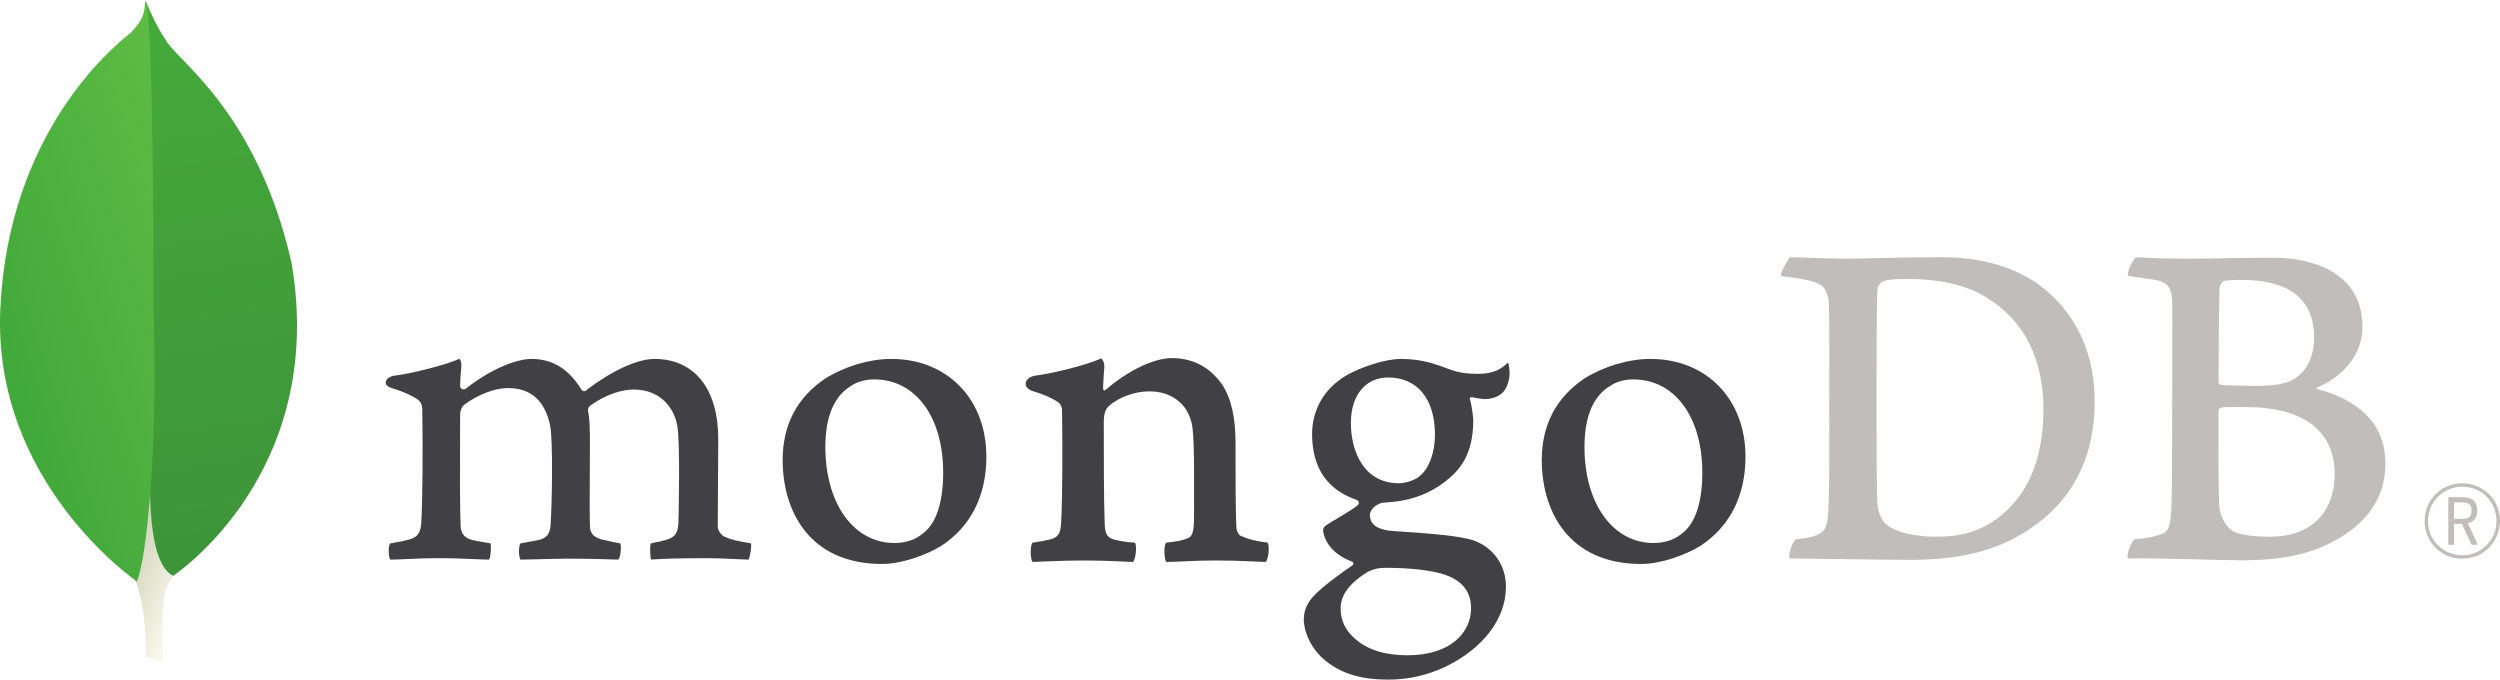
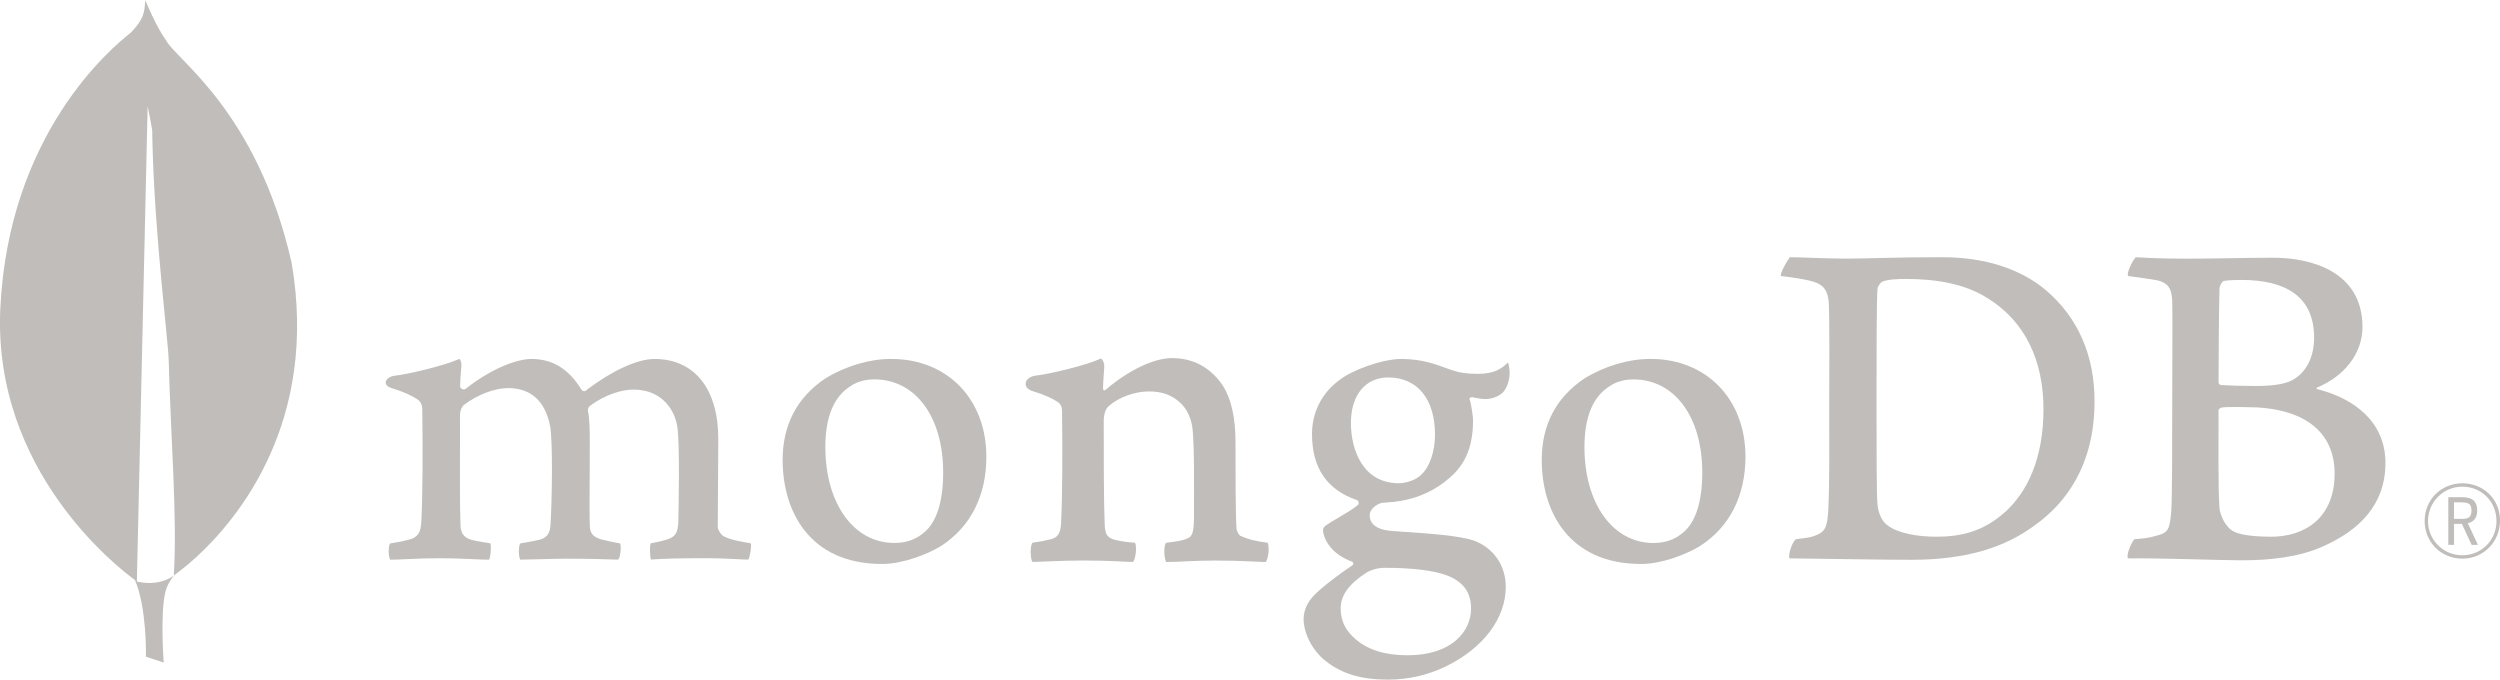
- <svg xmlns="http://www.w3.org/2000/svg" id="svg2" version="1.1" xml:space="preserve" width="526.812" height="143.212" viewBox="0 0 526.812 143.212">
-   <defs id="defs6">
-     <clipPath clipPathUnits="userSpaceOnUse" id="clipPath18">
-       <path d="m 275.945,28.672 -29.961,9.918 c 0,0 3.821,151.64 -50.867,162.258 -36.062,41.785 5.551,1784.892 136.559,5.972 0,0 -44.84,-22.515 -53.328,-60.75 -8.485,-38.261 -2.403,-117.398 -2.403,-117.398 z" id="path20" />
-     </clipPath>
-     <linearGradient x1="0" y1="0" x2="1" y2="0" gradientUnits="userSpaceOnUse" gradientTransform="matrix(344.394,-116.194,-104.815,-309.067,77.7619,575.995)" spreadMethod="pad" id="linearGradient22">
-       <stop style="stop-opacity:1;stop-color:#929669" offset="0" id="stop24" />
-       <stop style="stop-opacity:1;stop-color:#929669" offset="0.231" id="stop26" />
-       <stop style="stop-opacity:1;stop-color:#fdfcf1" offset="1" id="stop28" />
-     </linearGradient>
-     <clipPath clipPathUnits="userSpaceOnUse" id="clipPath36">
-       <path d="m 292.098,175.105 c 0,0 260.343,171.469 199.351,527.575 -58.738,258.718 -197.418,343.77 -212.32,376.24 -16.406,22.98 -32.93,63.71 -32.93,63.71 l 11.074,-720.864 c 0,0 -22.906,-220.11 34.825,-246.661 z" id="path38" />
-     </clipPath>
-     <linearGradient x1="0" y1="0" x2="1" y2="0" gradientUnits="userSpaceOnUse" gradientTransform="matrix(241.166,-936.211,-1007.33,-161.502,203.932,1135.85)" spreadMethod="pad" id="linearGradient40">
-       <stop style="stop-opacity:1;stop-color:#45aa3a" offset="0" id="stop42" />
-       <stop style="stop-opacity:1;stop-color:#3d9439" offset="1" id="stop44" />
-     </linearGradient>
-     <clipPath clipPathUnits="userSpaceOnUse" id="clipPath52">
-       <path d="m 230.742,165.523 c 0,0 -244.211,166.598 -230.16,460.543 C 14.637,920.02 187.121,1064.55 220.715,1090.77 c 21.719,23.15 22.617,32.07 24.297,54.91 15.222,-32.7 12.691,-488.422 14.304,-541.688 6.258,-207.351 -11.484,-399.328 -28.574,-438.469 z" id="path54" />
-     </clipPath>
-     <linearGradient x1="0" y1="0" x2="1" y2="0" gradientUnits="userSpaceOnUse" gradientTransform="matrix(422.095,95.9042,131.897,-394.11,-25.0834,595.855)" spreadMethod="pad" id="linearGradient56">
-       <stop style="stop-opacity:1;stop-color:#41a83b" offset="0" id="stop58" />
-       <stop style="stop-opacity:1;stop-color:#5ebc44" offset="1" id="stop60" />
-     </linearGradient>
+ <svg xmlns="http://www.w3.org/2000/svg" id="Calque_2" viewBox="0 0 526.81 143.21">
+   <defs>
+     <style>.cls-1{fill:#c0bdba;stroke-width:0px;}</style>
  </defs>
-   <g id="g10" transform="matrix(1.25,0,0,-1.25,0,143.2125)">
-     <g id="g12" transform="scale(0.1,0.1)">
-       <g id="g14">
-         <g id="g16" clip-path="url(#clipPath18)">
-           <path d="m 275.945,28.672 -29.961,9.918 c 0,0 3.821,151.64 -50.867,162.258 -36.062,41.785 5.551,1784.892 136.559,5.972 0,0 -44.84,-22.515 -53.328,-60.75 -8.485,-38.261 -2.403,-117.398 -2.403,-117.398" style="fill:url(#linearGradient22);fill-opacity:1;fill-rule:nonzero;stroke:none" id="path30" />
-         </g>
-       </g>
-       <g id="g32">
-         <g id="g34" clip-path="url(#clipPath36)">
-           <path d="m 292.098,175.105 c 0,0 260.343,171.469 199.351,527.575 -58.738,258.718 -197.418,343.77 -212.32,376.24 -16.406,22.98 -32.93,63.71 -32.93,63.71 l 11.074,-720.864 c 0,0 -22.906,-220.11 34.825,-246.661" style="fill:url(#linearGradient40);fill-opacity:1;fill-rule:nonzero;stroke:none" id="path46" />
-         </g>
-       </g>
-       <g id="g48">
-         <g id="g50" clip-path="url(#clipPath52)">
-           <path d="m 230.742,165.523 c 0,0 -244.211,166.598 -230.16,460.543 C 14.637,920.02 187.121,1064.55 220.715,1090.77 c 21.719,23.15 22.617,32.07 24.297,54.91 15.222,-32.7 12.691,-488.422 14.304,-541.688 6.258,-207.351 -11.484,-399.328 -28.574,-438.469" style="fill:url(#linearGradient56);fill-opacity:1;fill-rule:nonzero;stroke:none" id="path62" />
-         </g>
-       </g>
-       <path d="m 3181.61,260.406 c 17.27,-13.812 51.81,-19.5 82.26,-19.5 39.48,0 78.14,7.324 115.97,41.426 38.65,34.945 64.98,88.555 64.98,173.848 0,82.047 -31.26,148.66 -95.41,187.652 -36.2,22.742 -83.07,31.672 -136.54,31.672 -15.63,0 -31.26,-0.809 -40.31,-4.867 -2.47,-1.625 -7.41,-8.125 -7.41,-11.383 -1.64,-14.617 -1.64,-125.902 -1.64,-191.699 0,-67.422 0,-161.653 1.64,-173.035 0.84,-9.743 5.76,-26.801 16.46,-34.114 z m -164.18,451.657 c 13.98,0 67.11,-2.434 91.8,-2.434 46.06,0 78.13,2.434 164.49,2.434 72.39,0 133.27,-19.497 176.86,-56.86 52.65,-45.496 80.61,-108.855 80.61,-186.023 0,-109.668 -50.17,-173.028 -100.34,-208.774 -50.19,-37.359 -115.17,-58.484 -208.11,-58.484 -49.36,0 -134.09,1.625 -204.83,2.426 l -0.97,0 c -3.28,6.511 6.06,31.84 11.85,32.5 19.12,2.164 24.3,2.898 33.18,6.554 14.93,6.145 18.46,13.754 20.12,40.567 2.45,50.355 1.64,110.469 1.64,178.711 0,48.734 0.81,143.781 -0.83,173.84 -2.47,25.179 -13.14,31.671 -34.54,36.554 -10.7,2.43 -25.5,4.871 -46.06,7.309 -1.65,4.871 11.02,26.812 15.13,31.68" style="fill:#c0bdba;fill-opacity:1;fill-rule:nonzero;stroke:none" id="path64" />
-       <path d="m 3749.01,672.254 c -3.28,-0.813 -7.4,-8.938 -7.4,-13 -0.81,-29.234 -1.63,-105.594 -1.63,-158.391 0,-1.625 2.45,-4.062 4.11,-4.062 10.69,-0.821 37,-1.633 59.21,-1.633 31.26,0 49.37,4.07 59.23,8.945 26.32,12.989 38.65,41.422 38.65,72.289 0,70.672 -49.35,97.485 -122.54,97.485 -4.94,0 -18.93,0 -29.63,-1.633 z m 186.72,-324.93 c 0,71.485 -52.63,112.098 -148.88,112.098 -4.11,0 -34.55,0.82 -41.95,-0.813 -2.47,-0.804 -4.92,-2.429 -4.92,-4.054 0,-51.184 -0.84,-133.227 1.63,-165.711 1.65,-13.813 11.53,-33.313 23.86,-38.996 13.17,-7.317 42.76,-8.942 63.33,-8.942 56.76,0 106.93,31.688 106.93,106.418 z m -335.27,364.739 c 7.4,0 29.3,-2.434 85.22,-2.434 52.65,0 95.41,1.617 146.41,1.617 63.33,0 150.52,-22.742 150.52,-116.973 0,-46.3 -32.89,-83.671 -75.66,-101.543 -2.47,-0.812 -2.47,-2.437 0,-3.25 60.87,-15.425 114.33,-52.796 114.33,-124.281 0,-69.859 -43.59,-113.73 -106.93,-141.351 -38.66,-17.051 -86.36,-22.739 -134.91,-22.739 -37.01,0 -136.19,4.063 -191.31,3.239 -5.77,2.449 5.28,28.445 10.2,32.5 13.17,0.808 23.32,1.757 37.31,5.82 19.73,4.875 22.07,11.238 24.54,40.484 1.66,25.176 1.66,115.348 1.66,179.528 0,87.73 0.81,147.027 0,176.269 -0.84,22.75 -9.06,30.063 -24.69,34.125 -12.33,2.43 -32.89,4.871 -49.34,7.309 -4.13,4.062 8.54,28.43 12.65,31.68" style="fill:#c0bdba;fill-opacity:1;fill-rule:nonzero;stroke:none" id="path66" />
-       <path d="m 657.82,202.277 c -1.371,2.188 -2.82,8.649 -2.515,16.422 0.226,5.91 1.398,9.664 2.508,10.949 15.511,2.45 22.855,4.102 31.574,6.434 14.543,3.606 20.023,11.461 20.879,30.059 2.386,43.812 2.527,125.964 1.652,183.742 l 0.012,1.703 c 0.066,6.195 0.164,14.672 -7.621,20.648 -11.407,7.516 -25.629,13.731 -43.625,19.129 -6.887,2.039 -10.696,5.66 -10.493,9.895 0.215,4.07 4.536,9.246 13.516,10.976 23.816,2.457 86.27,17.325 110.773,28.629 1.45,-1.761 3.739,-5.582 3.297,-11.672 -0.183,-2.562 -0.41,-5.242 -0.632,-8.019 -0.7,-8.164 -1.481,-17.418 -1.481,-26.645 0,-2.718 2.945,-5.293 6.07,-5.293 1.59,0 3.059,0.621 4.254,1.801 46.703,36.551 88.473,49.598 109.977,49.598 35.336,0 62.832,-16.867 84.086,-51.543 1.246,-1.836 2.918,-2.805 4.789,-2.805 1.781,0 3.465,0.918 4.453,2.391 42.947,32.535 85.507,51.957 113.957,51.957 67.34,0 107.56,-50.352 107.56,-134.66 0,-24.227 -0.25,-54.934 -0.46,-83.602 -0.21,-25.148 -0.38,-48.726 -0.38,-65.039 0,-3.957 5.29,-14.926 13.28,-17.121 9.84,-4.789 24.07,-7.234 42.03,-10.332 l 0.69,-0.113 c 1.37,-4.828 -1.49,-23.629 -4.23,-27.477 -4.45,0.035 -10.63,0.356 -18.32,0.742 -13.98,0.719 -33.14,1.684 -55.45,1.684 -44.74,0 -68.12,-0.879 -90.45,-2.32 -1.68,5.578 -2.27,23.57 -0.22,27.32 13.02,2.437 19.46,4.082 27.28,6.394 14.24,4.692 18.34,11.141 19.17,30.032 0.33,13.445 2.91,131.679 -1.67,159.754 -4.22,29.093 -26.18,63.148 -74.19,63.148 -17.81,0 -46.59,-7.398 -74.023,-28.176 -1.703,-1.652 -2.683,-4.863 -2.683,-6.972 l 0.05,-0.54 c 3.231,-15.156 3.231,-32.828 3.231,-59.57 0,-15.238 -0.098,-31.41 -0.184,-47.465 -0.187,-32.597 -0.363,-63.379 0.184,-86.632 0,-15.852 9.595,-19.633 17.315,-22.688 4.19,-0.93 7.52,-1.73 10.85,-2.523 6.47,-1.559 13.15,-3.164 23.06,-4.75 1.35,-3.125 1.47,-12.457 -0.39,-20.438 -1.04,-4.41 -2.23,-6.351 -2.86,-6.984 -24.88,0.851 -50.413,1.597 -87.245,1.597 -11.164,0 -29.398,-0.48 -45.48,-0.91 -13.035,-0.347 -25.383,-0.687 -32.399,-0.715 -1.015,1.606 -2.437,6.75 -2.437,14.161 0,6.886 1.266,11.742 2.566,13.238 3.457,0.64 6.75,1.222 9.891,1.781 8.641,1.539 16.102,2.852 23.262,4.613 12.191,3.715 16.765,10.485 17.656,25.969 2.379,36.152 4.238,140.289 -0.883,166.371 -8.715,41.852 -32.57,63.059 -70.883,63.059 -22.465,0 -50.816,-10.793 -74,-28.153 -3.886,-2.863 -6.824,-10.07 -6.824,-16.722 0,-12.399 -0.039,-27.168 -0.09,-43 -0.156,-52.305 -0.34,-117.403 0.934,-145.578 0.781,-8.657 3.797,-18.965 20.144,-22.766 3.563,-0.996 9.743,-2.031 16.903,-3.211 4.121,-0.687 8.629,-1.434 13.261,-2.266 1.664,-4.476 0.645,-22.031 -2.207,-27.496 -7.144,0.047 -15.941,0.457 -26.031,0.899 -15.414,0.679 -34.578,1.539 -56.426,1.539 -25.707,0 -43.609,-0.86 -57.984,-1.539 -9.641,-0.453 -18.004,-0.86 -26.348,-0.899 l 0,0" style="fill:#414044;fill-opacity:1;fill-rule:nonzero;stroke:none" id="path68" />
-       <path d="m 1473.84,506.094 c -14.97,0 -28.95,-3.918 -39.35,-11.035 -28.56,-17.352 -43.1,-51.996 -43.1,-102.887 0,-95.305 47.78,-161.856 116.17,-161.856 20.18,0 36.63,5.793 50.3,17.719 21.02,17.129 32.16,52.11 32.16,101.09 0,93.891 -46.69,156.969 -116.18,156.969 l 0,0 z m 13.17,-311.129 c -123.58,0 -167.61,90.547 -167.61,175.269 0,59.184 24.23,105.461 72.04,137.532 33.98,20.863 74.55,32.867 111.2,32.867 94.31,0 160.19,-67.731 160.19,-164.719 0,-65.941 -26.33,-117.984 -76.12,-150.512 -23.88,-14.632 -65.31,-30.437 -99.7,-30.437 l 0,0" style="fill:#414044;fill-opacity:1;fill-rule:nonzero;stroke:none" id="path70" />
-       <path d="m 2753.57,506.094 c -14.99,0 -28.98,-3.918 -39.37,-11.035 -28.55,-17.352 -43.09,-51.985 -43.09,-102.887 0,-95.305 47.76,-161.856 116.17,-161.856 20.18,0 36.63,5.793 50.3,17.727 21.01,17.121 32.16,52.094 32.16,101.07 0,93.895 -46.69,156.981 -116.17,156.981 l 0,0 z m 13.16,-311.129 c -123.59,0 -167.62,90.539 -167.62,175.262 0,59.199 24.25,105.48 72.06,137.55 33.97,20.86 74.54,32.856 111.18,32.856 94.32,0 160.2,-67.742 160.2,-164.711 0,-65.957 -26.33,-118 -76.12,-150.508 -23.88,-14.644 -65.3,-30.449 -99.7,-30.449 l 0,0" style="fill:#414044;fill-opacity:1;fill-rule:nonzero;stroke:none" id="path72" />
-       <path d="m 2340.02,509.336 c -38.09,0 -62.71,-30.051 -62.71,-76.555 0,-46.933 21.17,-101.734 80.82,-101.734 10.24,0 28.81,4.547 38.01,14.68 13.86,12.718 22.91,39 22.91,66.753 0,60.653 -29.55,96.856 -79.03,96.856 l 0,0 z m -4.92,-320.859 c -14.31,0 -24.72,-4.161 -30.94,-7.649 -30.15,-19.308 -44.13,-38.59 -44.13,-60.789 0,-20.937 8.14,-37.57 25.62,-52.359 21.17,-17.918 49.72,-26.641 87.28,-26.641 73.86,0 106.98,39.68 106.98,79 0,27.363 -13.75,45.707 -42.03,56.078 -21.8,7.957 -58.21,12.36 -102.78,12.36 l 0,0 z M 2340.02,0 c -44.36,0 -76.33,9.352 -103.64,30.34 -26.56,20.48 -38.46,50.852 -38.46,71.84 0,6.031 1.43,21.629 14.55,36.531 7.74,8.777 25.64,25.199 67,53.613 1.27,0.477 2.15,1.731 2.15,3.25 0,1.696 -1.09,3.067 -2.59,3.387 -34.09,13.039 -44.37,34.43 -47.47,46.039 -0.05,0.414 -0.19,1.082 -0.34,1.789 -0.98,4.555 -1.89,8.859 4.27,13.277 4.77,3.403 12.44,7.942 20.56,12.727 11.98,7.07 25.56,15.082 33.08,21.52 1.19,1.16 1.67,2.863 1.39,4.566 -0.29,1.723 -1.29,3.133 -2.76,3.859 -50.45,16.934 -75.85,54.364 -75.85,111.367 0,36.801 16.99,70.063 46.6,91.274 20.29,16.016 71.22,35.273 104.21,35.273 l 1.92,-0.019 c 33.95,-0.805 53.08,-7.903 79.56,-17.699 14.38,-5.321 27.99,-7.477 47.03,-7.477 28.1,0 40.37,8.895 50.9,19.109 0.6,-1.265 2.04,-5.281 2.68,-14.527 0.67,-9.43 -1.91,-23.402 -9.13,-33.375 -5.75,-7.949 -19.06,-13.715 -31.63,-13.715 -1.26,0 -2.5,0.059 -3.69,0.184 -12.94,1.269 -19.02,3.152 -19.08,3.183 l -3.17,-1.105 c -1,-1.457 -0.35,-3.082 0.47,-5.133 0.2,-0.492 0.4,-0.961 0.47,-1.269 1.65,-6.575 4.58,-25.774 4.58,-31.153 0,-59.777 -23.61,-85.851 -49.13,-105.129 -24.35,-18.355 -52.81,-29.394 -84.89,-32.777 l -0.03,0 c -0.65,0 -3.69,-0.273 -9.82,-0.812 -3.95,-0.36 -8.87,-0.805 -9.6,-0.805 l -0.72,-0.094 c -5.58,-1.578 -20.04,-8.445 -20.04,-21.23 0,-10.641 6.56,-23.821 37.83,-26.18 6.34,-0.477 13.14,-0.949 20.24,-1.434 41.29,-2.871 92.85,-6.449 117.12,-14.672 33.38,-12.148 54.15,-42.011 54.15,-77.933 0,-53.649 -38.19,-104.09 -102.14,-134.91 C 2405.58,7.09 2374.08,0 2340.02,0 l 0,0" style="fill:#414044;fill-opacity:1;fill-rule:nonzero;stroke:none" id="path74" />
-       <path d="m 2137.12,230.887 c -18.09,2.437 -31.26,4.875 -46.88,12.183 -2.47,1.625 -5.77,8.938 -5.77,11.375 -1.65,25.184 -1.65,98.293 -1.65,146.215 0,38.996 -6.57,73.11 -23.02,97.492 -19.74,27.614 -47.7,43.86 -83.9,43.86 -32.07,0 -74.85,-21.934 -110.21,-51.992 -0.83,-0.813 -6.26,-5.961 -6.14,2.039 0.12,7.988 1.36,24.25 2.1,34.488 0.75,10.234 -5.39,15.058 -5.39,15.058 -23.03,-11.371 -87.89,-26.769 -111.84,-29.246 -17.51,-3.367 -21.92,-20.179 -3.28,-25.984 l 0,-0.004 c 0,-0.027 0.18,-0.058 0.28,-0.09 19.51,-5.863 32.65,-12.129 42.46,-18.593 7.41,-5.688 6.58,-13.813 6.58,-20.313 0.82,-54.422 0.82,-138.102 -1.65,-183.586 -0.82,-17.875 -5.76,-24.363 -18.92,-27.621 l 1.2,0.402 c -9.87,-2.425 -18.1,-4.058 -30.43,-5.683 -4.12,-4.055 -4.12,-27.614 -0.01,-32.496 8.23,0 50.19,2.445 84.73,2.445 47.7,0 72.38,-2.445 84.72,-2.445 4.93,5.695 6.58,27.629 3.29,32.496 -13.99,0.812 -23.86,2.437 -33.73,4.875 -13.16,3.25 -16.45,9.746 -17.26,24.371 -1.65,38.176 -1.65,119.406 -1.65,174.652 0,15.434 4.11,22.746 9.05,26.809 16.44,14.625 43.59,24.359 67.45,24.359 23.02,0 38.65,-7.308 50.17,-17.047 15.63,-13 21.38,-31.683 23.03,-45.496 3.29,-30.875 2.46,-92.605 2.46,-146.219 0,-29.246 -2.46,-36.558 -13.15,-39.804 -4.94,-2.442 -18.1,-4.875 -33.73,-6.5 -4.93,-4.867 -3.29,-27.614 0,-32.496 21.39,0 46.07,2.445 82.25,2.445 45.25,0 74.03,-2.445 85.55,-2.445 4.93,5.695 6.57,26.82 3.29,32.496" style="fill:#414044;fill-opacity:1;fill-rule:nonzero;stroke:none" id="path76" />
-       <path d="m 4137.01,270.969 13.92,0 c 11.25,0 15.53,3.926 15.53,14.097 0,10.344 -4.11,13.747 -16.78,13.747 l -12.67,0 0,-27.844 z m 29.63,-43.727 -16.42,35.344 -13.21,0 0,-35.344 -9.64,0 0,80.317 23.75,0 c 17.66,0 24.98,-7.86 24.98,-22.493 0,-11.769 -5.54,-19.269 -15.88,-21.421 l 16.95,-36.403 -10.53,0 z m -15.52,97.973 c -32.32,0 -58.01,-25.516 -58.01,-57.992 0,-31.942 25.69,-57.649 57.82,-57.649 31.95,0 57.65,25.707 57.65,57.649 0,32.652 -24.98,57.992 -57.46,57.992 z m -0.19,-121.352 c -35.69,0 -63.53,27.844 -63.53,63.532 0,35.878 27.84,63.531 63.72,63.531 34.98,0 63.34,-28.016 63.34,-62.629 0,-36.227 -27.83,-64.434 -63.53,-64.434" style="fill:#c0bdba;fill-opacity:1;fill-rule:nonzero;stroke:none" id="path78" />
-     </g>
+   <g id="svg2">
+     <path class="cls-1" d="m34.89,8.35c-2.05-2.87-4.12-7.96-4.12-7.96v.07c-.05-.19-.1-.34-.15-.45-.21,2.86-.32,3.97-3.04,6.86C23.39,10.14,1.83,28.21.07,64.95c-1.64,34.28,24.81,54.69,28.37,57.28,2.56,5.96,2.31,16.15,2.31,16.15l3.75,1.24s-.76-9.89.3-14.67c.32-1.45,1.06-2.72,1.94-3.78.58-.41,2.29-1.65,4.56-3.72.1-.05.17-.09.17-.09,0-.02,0-.04,0-.06,8.79-8.1,25.7-28.51,19.98-61.92-7.34-32.34-24.68-42.97-26.54-47.03Zm1.72,112.91s0,.05,0,.07c-3.58,2.45-7.77,1.2-7.77,1.2l2.27-100.11c.31,1.39.63,3.04.96,4.99.01.83.03,1.67.05,2.52.48,19.91,3.32,41.7,3.43,46,.41,16.03,1.85,33.42,1.07,45.33Z" />
+     <path class="cls-1" d="m431.32,61.31c-5.45-4.67-13.06-7.11-22.11-7.11-10.79,0-14.8.3-20.56.3-3.09,0-9.73-.3-11.48-.3-.51.61-2.1,3.35-1.89,3.96,2.57.3,4.42.61,5.76.91,2.67.61,4.01,1.42,4.32,4.57.21,3.76.1,15.64.1,21.73,0,8.53.1,16.04-.21,22.34-.21,3.35-.65,4.3-2.52,5.07-1.11.46-1.76.55-4.15.82-.72.08-1.89,3.25-1.48,4.06h.12c8.84.1,19.43.3,25.6.3,11.62,0,19.74-2.64,26.01-7.31,6.27-4.47,12.54-12.39,12.54-26.1,0-9.65-3.49-17.57-10.08-23.25Zm-8.84,46.61c-4.73,4.26-9.56,5.18-14.5,5.18-3.81,0-8.12-.71-10.28-2.44-1.34-.91-1.95-3.05-2.06-4.26-.21-1.42-.21-13.2-.21-21.63s0-22.14.21-23.96c0-.41.62-1.22.93-1.42,1.13-.51,3.09-.61,5.04-.61,6.68,0,12.54,1.12,17.07,3.96,8.02,4.87,11.93,13.2,11.93,23.46s-3.29,17.36-8.12,21.73Z" />
+     <path class="cls-1" d="m488.37,82.03c-.31-.1-.31-.3,0-.41,5.35-2.23,9.46-6.91,9.46-12.69,0-11.78-10.9-14.62-18.82-14.62-6.38,0-11.72.2-18.3.2-6.99,0-9.73-.3-10.65-.3-.51.41-2.1,3.45-1.58,3.96,2.06.3,4.63.61,6.17.91,1.95.51,2.98,1.42,3.09,4.27.1,3.66,0,11.07,0,22.03,0,8.02,0,19.29-.21,22.44-.31,3.66-.6,4.45-3.07,5.06-1.75.51-3.02.63-4.66.73-.61.51-2,3.76-1.27,4.06,6.89-.1,19.29.4,23.91.4,6.07,0,12.03-.71,16.86-2.84,7.92-3.45,13.37-8.94,13.37-17.67s-6.68-13.61-14.29-15.54Zm-20.67-21.22c0-.51.51-1.52.92-1.62,1.34-.2,3.09-.2,3.7-.2,9.15,0,15.32,3.35,15.32,12.19,0,3.86-1.54,7.41-4.83,9.04-1.23.61-3.5,1.12-7.4,1.12-2.78,0-6.07-.1-7.4-.2-.21,0-.51-.3-.51-.51,0-6.6.1-16.14.2-19.8Zm10.9,52.29c-2.57,0-6.27-.2-7.92-1.12-1.54-.71-2.78-3.15-2.98-4.87-.31-4.06-.2-14.32-.2-20.71,0-.2.31-.41.61-.51.92-.2,4.73-.1,5.24-.1,12.03,0,18.61,5.08,18.61,14.01h0c0,9.34-6.27,13.3-13.37,13.3Z" />
+     <path class="cls-1" d="m158.16,114.48c-2.24-.39-4.02-.69-5.25-1.29-1-.27-1.66-1.65-1.66-2.14,0-2.04.02-4.99.05-8.13.03-3.58.06-7.42.06-10.45,0-10.54-5.03-16.83-13.45-16.83-3.56,0-8.88,2.43-14.24,6.49-.12.18-.33.3-.56.3-.23,0-.44-.12-.6-.35-2.66-4.33-6.09-6.44-10.51-6.44-2.69,0-7.91,1.63-13.75,6.2-.15.15-.33.23-.53.23-.39,0-.76-.32-.76-.66,0-1.15.1-2.31.19-3.33.03-.35.06-.68.08-1,.06-.76-.23-1.24-.41-1.46-3.06,1.41-10.87,3.27-13.85,3.58-1.12.22-1.66.86-1.69,1.37-.03.53.45.98,1.31,1.24,2.25.67,4.03,1.45,5.45,2.39.97.75.96,1.81.95,2.58v.21c.11,7.22.09,17.49-.21,22.97-.11,2.32-.79,3.31-2.61,3.76-1.09.29-2.01.5-3.95.8-.14.16-.29.63-.31,1.37-.04.97.14,1.78.31,2.05h0c1.04,0,2.09-.06,3.29-.11,1.8-.08,4.03-.19,7.25-.19,2.73,0,5.13.11,7.05.19,1.26.06,2.36.11,3.25.11.36-.68.48-2.88.28-3.44-.58-.1-1.14-.2-1.66-.28-.9-.15-1.67-.28-2.11-.4-2.04-.48-2.42-1.76-2.52-2.85-.16-3.52-.14-11.66-.12-18.2,0-1.98.01-3.83.01-5.38,0-.83.37-1.73.85-2.09,2.9-2.17,6.44-3.52,9.25-3.52,4.79,0,7.77,2.65,8.86,7.88.64,3.26.41,16.28.11,20.8-.11,1.94-.68,2.78-2.21,3.25-.9.22-1.83.38-2.91.58-.39.07-.8.14-1.24.22-.16.19-.32.79-.32,1.65,0,.93.18,1.57.3,1.77.88,0,2.42-.05,4.05-.09,2.01-.05,4.29-.11,5.68-.11,4.6,0,7.8.09,10.91.2.08-.08.23-.32.36-.87.23-1,.22-2.16.05-2.55-1.24-.2-2.07-.4-2.88-.59-.42-.1-.83-.2-1.36-.32-.96-.38-2.16-.85-2.16-2.84-.07-2.91-.05-6.75-.02-10.83.01-2.01.02-4.03.02-5.93,0-3.34,0-5.55-.4-7.45v-.07c0-.26.12-.66.33-.87,3.43-2.6,7.03-3.52,9.25-3.52,6,0,8.75,4.26,9.27,7.89.57,3.51.25,18.29.21,19.97-.1,2.36-.62,3.17-2.4,3.75-.98.29-1.78.49-3.41.8-.26.47-.18,2.72.03,3.41,2.79-.18,5.71-.29,11.31-.29,2.79,0,5.18.12,6.93.21.96.05,1.73.09,2.29.09.34-.48.7-2.83.53-3.43h-.09Z" />
+     <path class="cls-1" d="m187.83,75.63c-4.58,0-9.65,1.5-13.9,4.11-5.98,4.01-9.01,9.79-9.01,17.19,0,10.59,5.5,21.91,20.95,21.91,4.3,0,9.48-1.98,12.46-3.8,6.22-4.07,9.52-10.57,9.52-18.81,0-12.12-8.23-20.59-20.02-20.59Zm6.9,36.57c-1.71,1.49-3.77,2.21-6.29,2.21-8.55,0-14.52-8.32-14.52-20.23,0-6.36,1.82-10.69,5.39-12.86,1.3-.89,3.05-1.38,4.92-1.38h0c8.69,0,14.52,7.88,14.52,19.62,0,6.12-1.39,10.5-4.02,12.64Z" />
+     <path class="cls-1" d="m347.79,75.63c-4.58,0-9.65,1.5-13.9,4.11-5.98,4.01-9.01,9.79-9.01,17.19,0,10.59,5.5,21.91,20.95,21.91,4.3,0,9.48-1.98,12.46-3.81,6.22-4.06,9.52-10.57,9.52-18.81,0-12.12-8.23-20.59-20.02-20.59Zm6.9,36.57c-1.71,1.49-3.77,2.22-6.29,2.22-8.55,0-14.52-8.32-14.52-20.23,0-6.36,1.82-10.69,5.39-12.86,1.3-.89,3.05-1.38,4.92-1.38,8.68,0,14.52,7.89,14.52,19.62,0,6.12-1.39,10.49-4.02,12.63Z" />
+     <path class="cls-1" d="m310.16,83.67s.77.24,2.39.4c.15.02.3.02.46.02,1.57,0,3.23-.72,3.95-1.71.9-1.25,1.22-2.99,1.14-4.17-.08-1.16-.26-1.66-.34-1.82-1.32,1.28-2.85,2.39-6.36,2.39-2.38,0-4.08-.27-5.88-.93-3.31-1.22-5.7-2.11-9.95-2.21h-.24c-4.12,0-10.49,2.4-13.03,4.41-3.7,2.65-5.83,6.81-5.83,11.41,0,7.13,3.17,11.8,9.48,13.92.18.09.31.27.34.48.04.21-.02.43-.17.57-.94.8-2.64,1.81-4.14,2.69-1.02.6-1.97,1.17-2.57,1.59-.77.55-.66,1.09-.53,1.66.02.09.04.17.04.22.39,1.45,1.67,4.12,5.93,5.75.19.04.32.21.32.42,0,.19-.11.35-.27.41-5.17,3.55-7.41,5.6-8.38,6.7-1.64,1.86-1.82,3.81-1.82,4.57,0,2.62,1.49,6.42,4.81,8.98,3.41,2.62,7.41,3.79,12.95,3.79,4.26,0,8.2-.89,12.07-2.71,7.99-3.85,12.77-10.16,12.77-16.86,0-4.49-2.6-8.22-6.77-9.74-3.03-1.03-9.48-1.48-14.64-1.83-.89-.06-1.74-.12-2.53-.18-3.91-.29-4.73-1.94-4.73-3.27,0-1.6,1.81-2.46,2.51-2.65h.09c.09-.01.71-.07,1.2-.11.77-.07,1.15-.1,1.23-.1h0c4.01-.42,7.57-1.8,10.61-4.1,3.19-2.41,6.14-5.67,6.14-13.14,0-.67-.37-3.07-.57-3.89,0-.04-.03-.1-.06-.16-.1-.26-.18-.46-.06-.64l.4-.14Zm-18.27,35.98h0c5.57,0,10.12.55,12.85,1.54,3.54,1.3,5.25,3.59,5.25,7.01,0,4.92-4.14,9.88-13.37,9.88-4.7,0-8.26-1.09-10.91-3.33-2.18-1.85-3.2-3.93-3.2-6.54,0-2.77,1.75-5.19,5.52-7.6.78-.44,2.08-.96,3.87-.96Zm7.63-19.66c-1.15,1.27-3.47,1.84-4.75,1.84-7.46,0-10.1-6.85-10.1-12.72s3.08-9.57,7.84-9.57c6.18,0,9.88,4.53,9.88,12.11,0,3.47-1.13,6.75-2.86,8.34Z" />
+     <path class="cls-1" d="m261.28,112.83c-.31-.2-.72-1.12-.72-1.42-.21-3.15-.21-12.29-.21-18.28,0-4.87-.82-9.14-2.88-12.19-2.47-3.45-5.96-5.48-10.49-5.48-4.01,0-9.36,2.74-13.78,6.5-.1.1-.78.75-.77-.25.02-1,.17-3.03.26-4.31.09-1.28-.67-1.88-.67-1.88-2.88,1.42-10.99,3.35-13.98,3.66-2.19.42-2.74,2.52-.41,3.25h0s.02,0,.04.01c2.44.73,4.08,1.52,5.31,2.32.93.71.82,1.73.82,2.54.1,6.8.1,17.26-.21,22.95-.1,2.23-.72,3.05-2.36,3.45l.15-.05c-1.23.3-2.26.51-3.8.71-.52.51-.52,3.45,0,4.06,1.03,0,6.27-.31,10.59-.31,5.96,0,9.05.31,10.59.31.62-.71.82-3.45.41-4.06-1.75-.1-2.98-.3-4.22-.61-1.65-.41-2.06-1.22-2.16-3.05-.21-4.77-.21-14.93-.21-21.83,0-1.93.51-2.84,1.13-3.35,2.05-1.83,5.45-3.04,8.43-3.04s4.83.91,6.27,2.13c1.95,1.62,2.67,3.96,2.88,5.69.41,3.86.31,11.58.31,18.28,0,3.66-.31,4.57-1.64,4.98-.62.31-2.26.61-4.22.81-.62.61-.41,3.45,0,4.06,2.67,0,5.76-.31,10.28-.31,5.66,0,9.25.31,10.69.31.62-.71.82-3.35.41-4.06-2.26-.3-3.91-.61-5.86-1.52Z" />
+     <path class="cls-1" d="m518.89,101.84c-4.48,0-7.96,3.46-7.96,7.94s3.48,7.94,7.94,7.94h0c4.46,0,7.94-3.53,7.94-8.05s-3.54-7.83-7.92-7.83Zm-.02,15.17c-4.02,0-7.23-3.21-7.23-7.21s3.21-7.25,7.25-7.25,7.18,3.17,7.18,7.25-3.21,7.21-7.21,7.21Z" />
+     <path class="cls-1" d="m522.01,107.58c0-1.83-.91-2.81-3.12-2.81h-2.97v10.04h1.21v-4.42h1.65l2.05,4.42h1.32l-2.12-4.55c1.29-.27,1.98-1.21,1.98-2.68Zm-4.89,1.76v-3.48h1.58c1.58,0,2.1.43,2.1,1.72s-.53,1.76-1.94,1.76h-1.74Z" />
  </g>
</svg>
